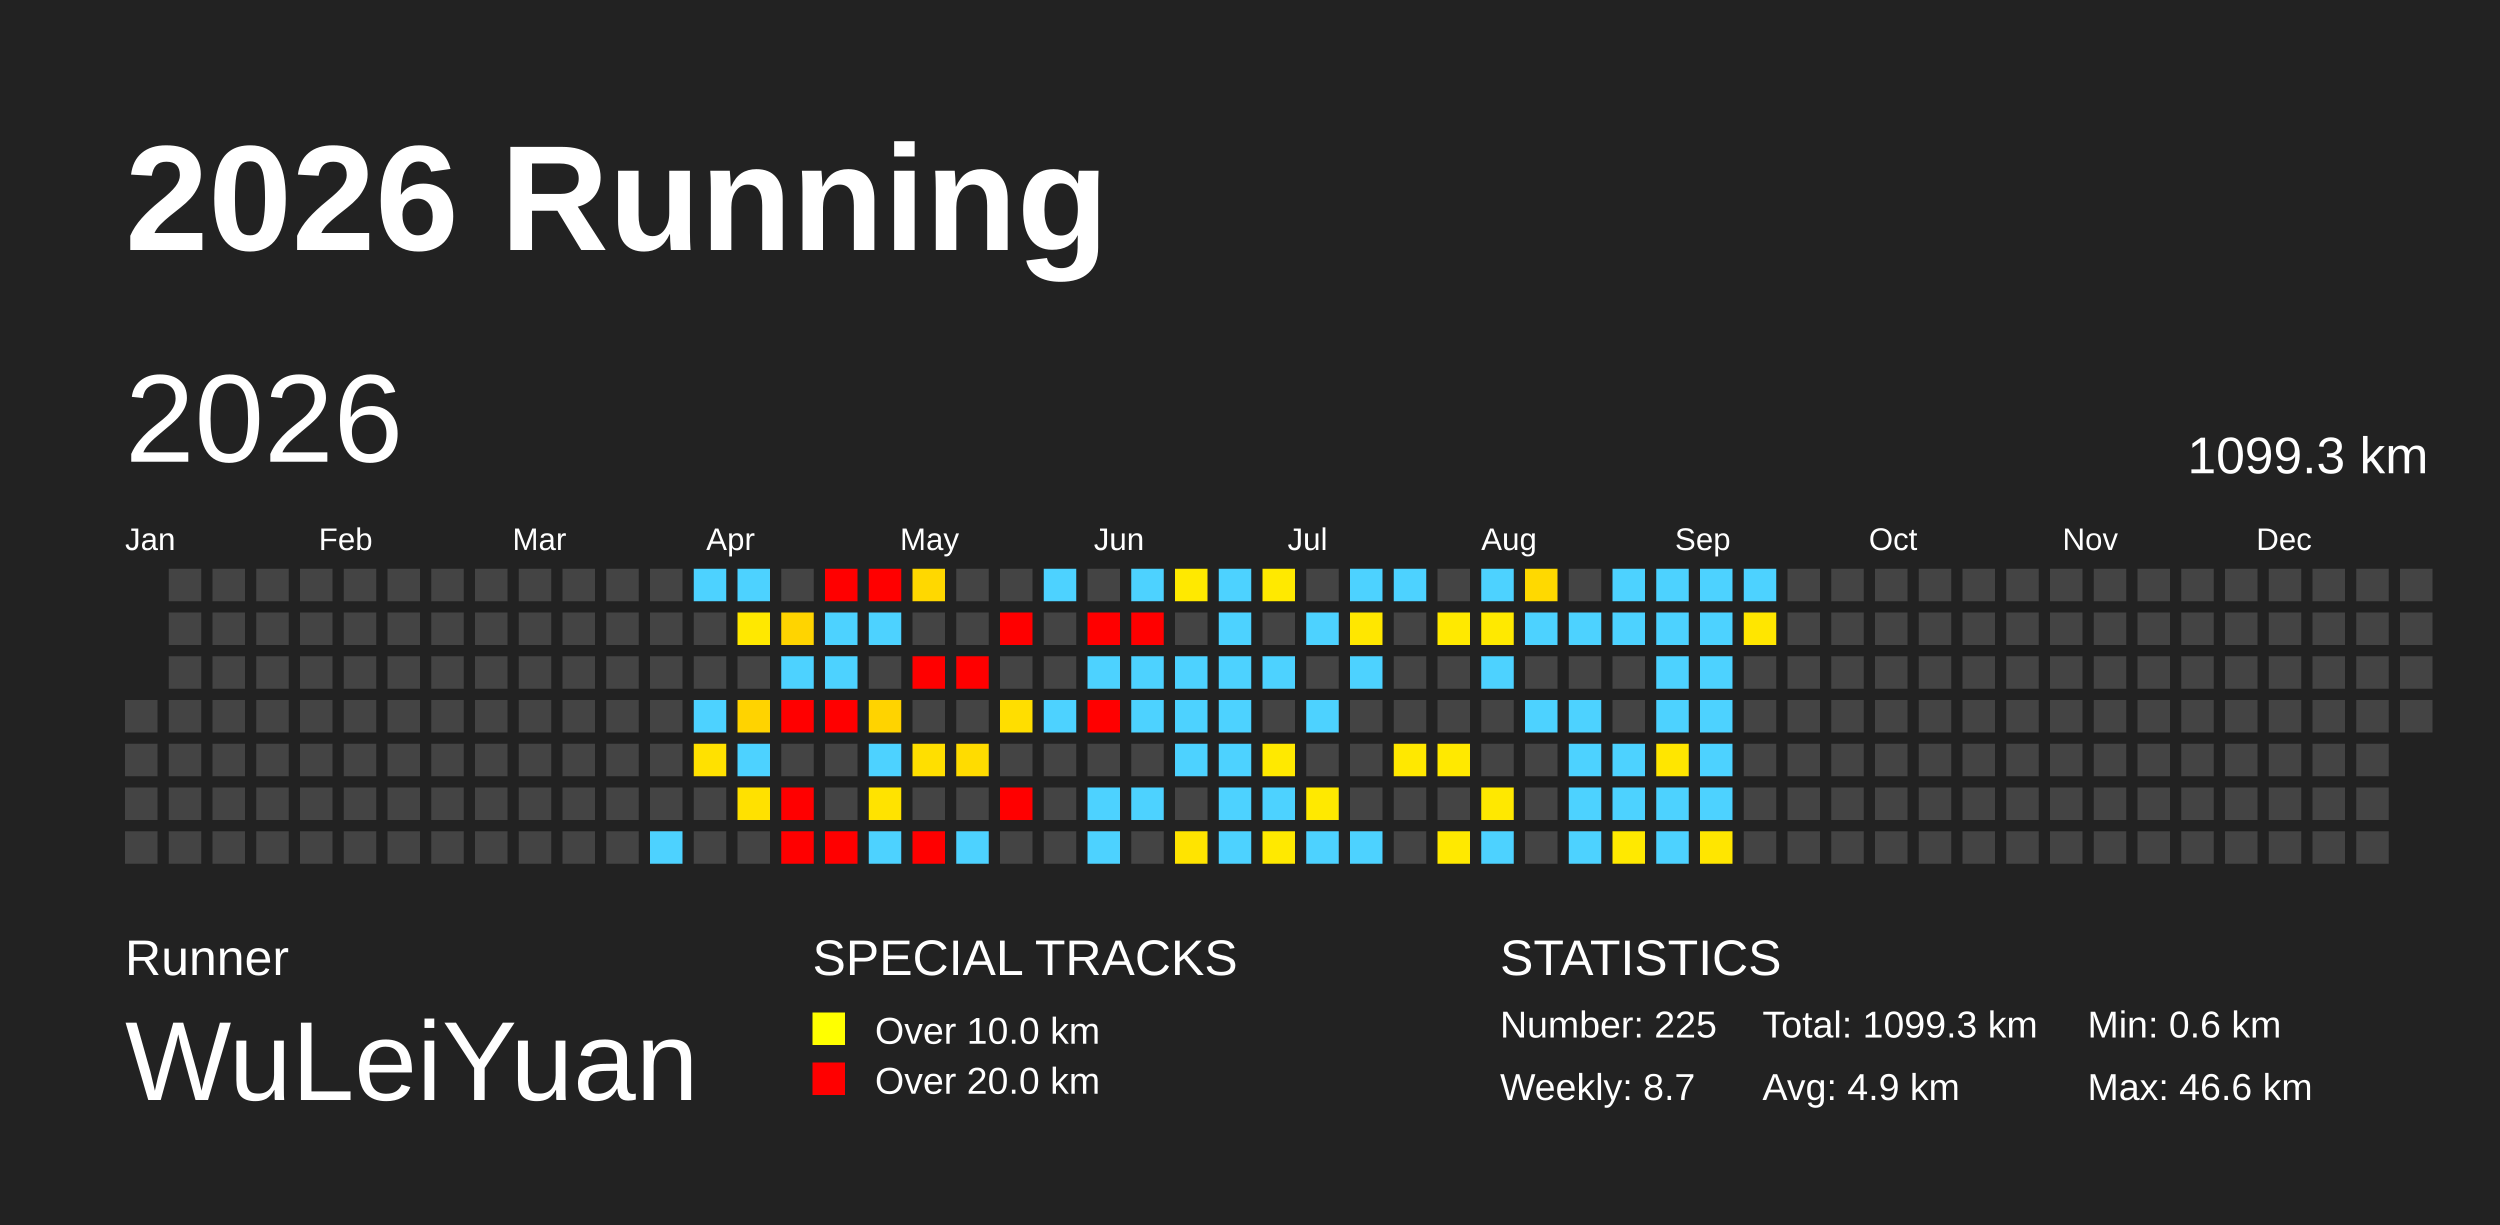
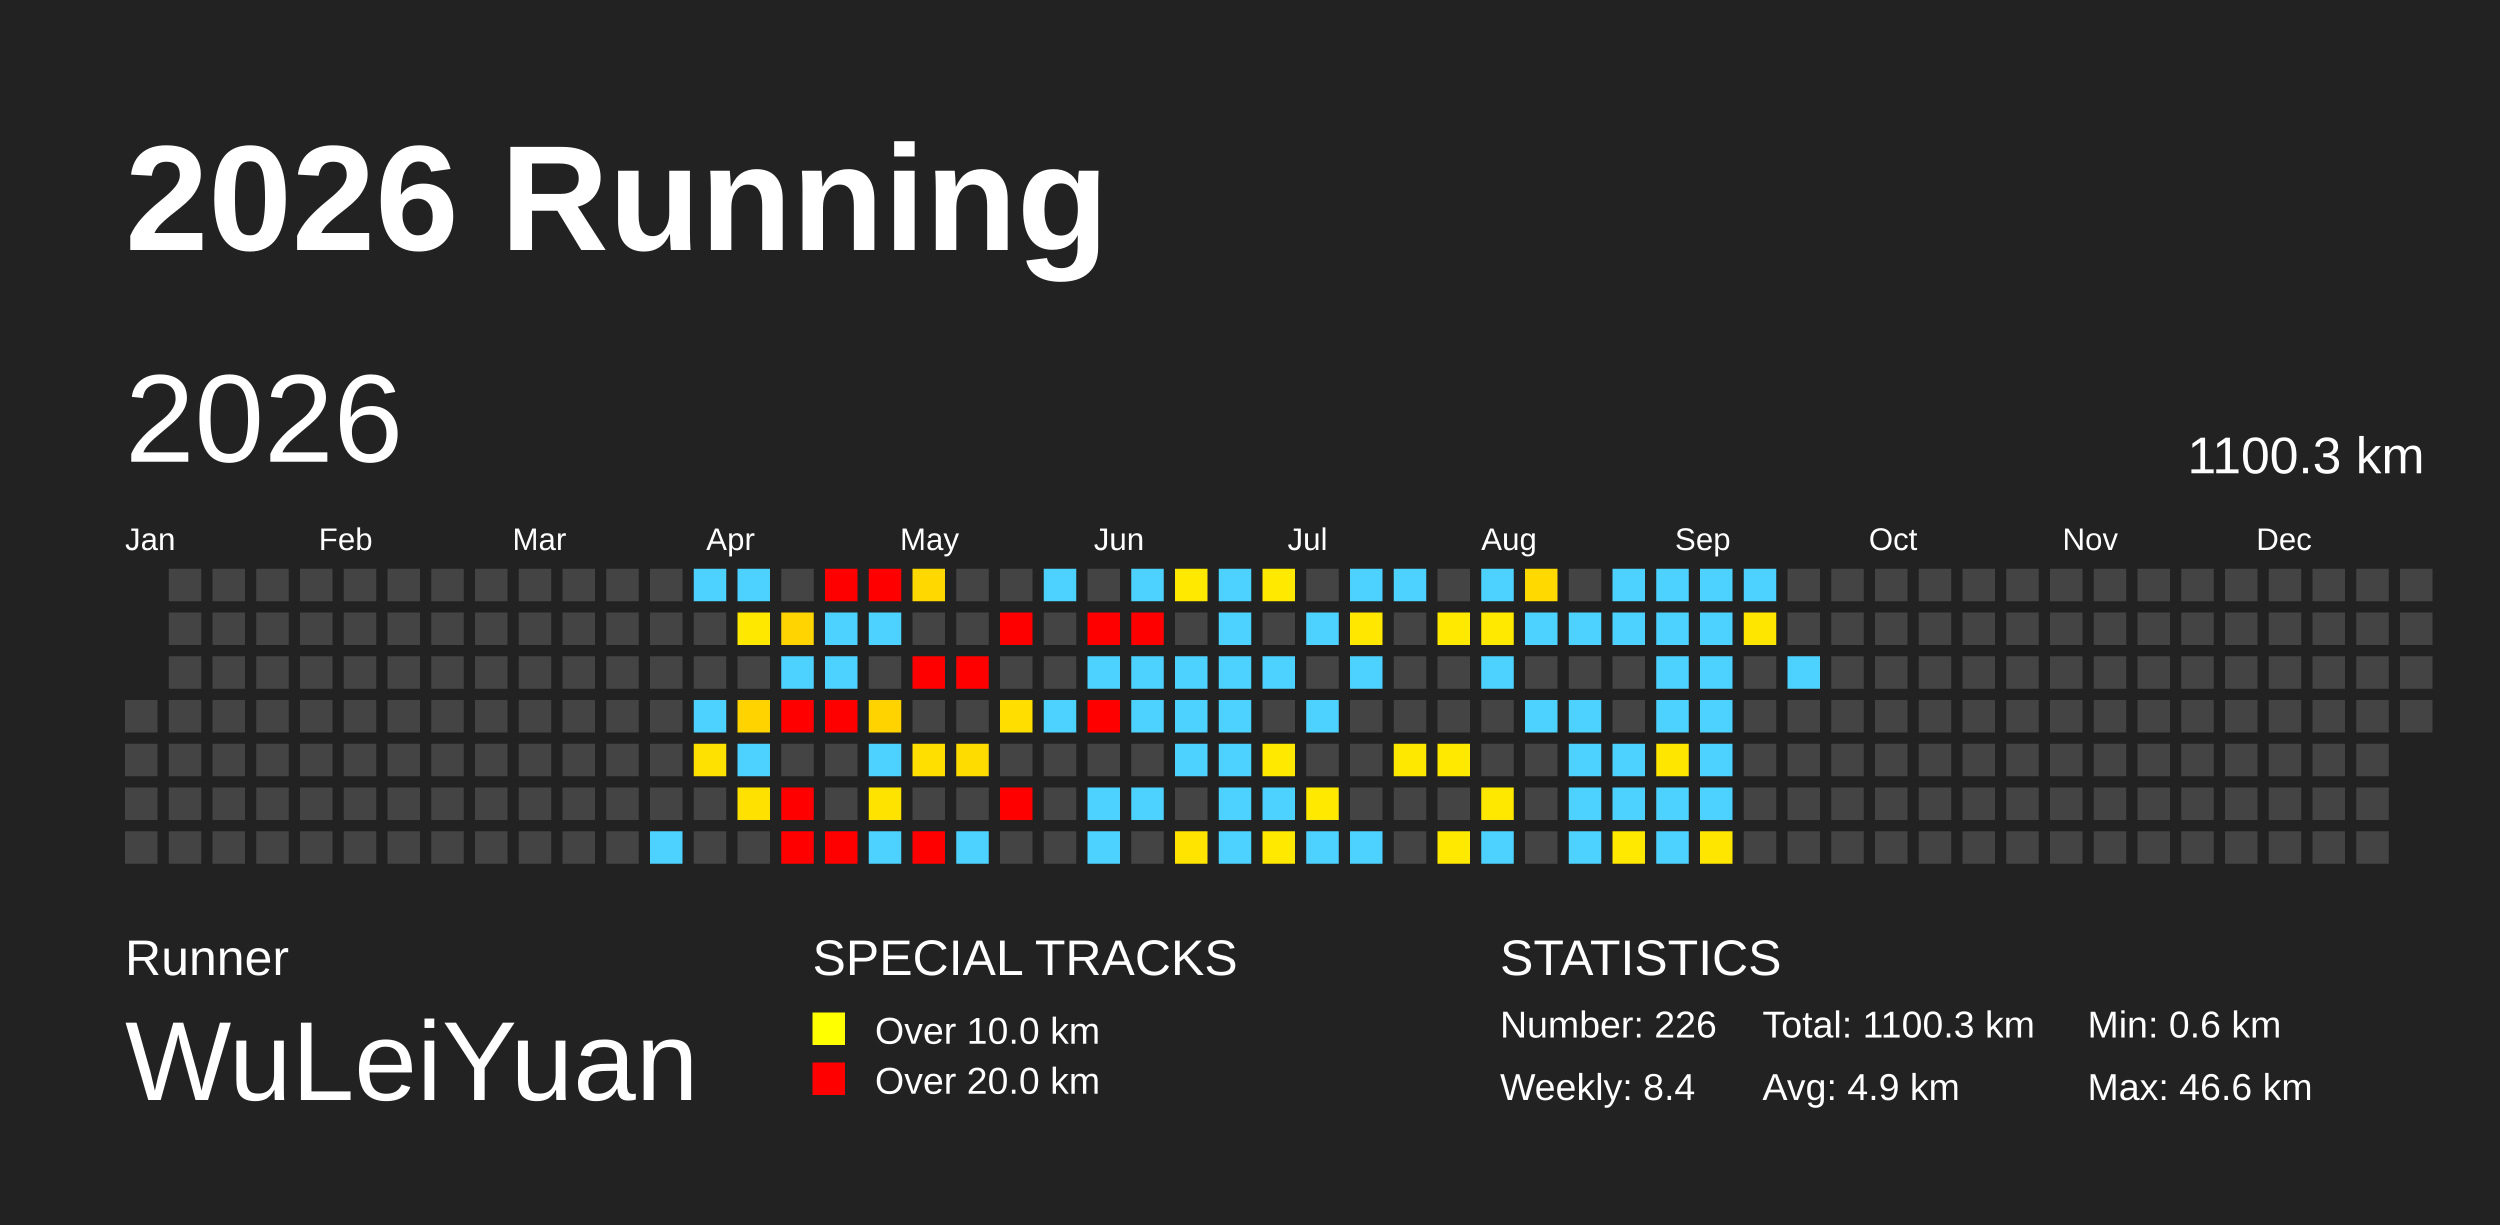
<svg xmlns="http://www.w3.org/2000/svg" baseProfile="full" height="98mm" version="1.1" viewBox="0,0,200,98" width="200mm">
  <defs />
  <rect fill="#222222" height="98" width="200" x="0" y="0" />
  <text fill="#FFFFFF" style="font-size:12px; font-family:Arial; font-weight:bold;" x="10" y="20">2026 Running</text>
  <text fill="#FFFFFF" style="font-size:4px; font-family:Arial" x="10" y="78">Runner</text>
  <text fill="#FFFFFF" style="font-size:9px; font-family:Arial" x="10" y="88">WuLeiYuan</text>
  <text fill="#FFFFFF" style="font-size:4px; font-family:Arial" x="65" y="78">SPECIAL TRACKS</text>
  <rect fill="yellow" height="2.6" width="2.6" x="65" y="81" />
  <text fill="#FFFFFF" style="font-size:3px; font-family:Arial" x="70" y="83.5">Over 10.0 km</text>
  <rect fill="red" height="2.6" width="2.6" x="65" y="85" />
  <text fill="#FFFFFF" style="font-size:3px; font-family:Arial" x="70" y="87.5">Over 20.0 km</text>
  <text fill="#FFFFFF" style="font-size:4px; font-family:Arial" x="120" y="78">STATISTICS</text>
-   <text fill="#FFFFFF" style="font-size:3px; font-family:Arial" x="120" y="83">Number: 225</text>
-   <text fill="#FFFFFF" style="font-size:3px; font-family:Arial" x="120" y="88">Weekly: 8.7</text>
-   <text fill="#FFFFFF" style="font-size:3px; font-family:Arial" x="141" y="83">Total: 1099.3 km</text>
+   <text fill="#FFFFFF" style="font-size:3px; font-family:Arial" x="120" y="83">Number: 226</text>
+   <text fill="#FFFFFF" style="font-size:3px; font-family:Arial" x="120" y="88">Weekly: 8.4</text>
+   <text fill="#FFFFFF" style="font-size:3px; font-family:Arial" x="141" y="83">Total: 1100.3 km</text>
  <text fill="#FFFFFF" style="font-size:3px; font-family:Arial" x="141" y="88">Avg: 4.9 km</text>
  <text fill="#FFFFFF" style="font-size:3px; font-family:Arial" x="167" y="83">Min: 0.6 km</text>
  <text fill="#FFFFFF" style="font-size:3px; font-family:Arial" x="167" y="88">Max: 46.6 km</text>
  <text dominant-baseline="hanging" fill="#FFFFFF" style="font-size:10.0px; font-family:Arial;" x="10" y="30">2026</text>
-   <text dominant-baseline="hanging" fill="#FFFFFF" style="font-size:4.125px; font-family:Arial;" x="175" y="35">1099.3 km</text>
+   <text dominant-baseline="hanging" fill="#FFFFFF" style="font-size:4.125px; font-family:Arial;" x="175" y="35">1100.3 km</text>
  <text fill="#FFFFFF" style="font-size:2.5px; font-family:Arial" x="10.0" y="44">Jan</text>
  <text fill="#FFFFFF" style="font-size:2.5px; font-family:Arial" x="25.5" y="44">Feb</text>
  <text fill="#FFFFFF" style="font-size:2.5px; font-family:Arial" x="41.0" y="44">Mar</text>
  <text fill="#FFFFFF" style="font-size:2.5px; font-family:Arial" x="56.5" y="44">Apr</text>
  <text fill="#FFFFFF" style="font-size:2.5px; font-family:Arial" x="72.0" y="44">May</text>
  <text fill="#FFFFFF" style="font-size:2.5px; font-family:Arial" x="87.5" y="44">Jun</text>
  <text fill="#FFFFFF" style="font-size:2.5px; font-family:Arial" x="103.0" y="44">Jul</text>
  <text fill="#FFFFFF" style="font-size:2.5px; font-family:Arial" x="118.5" y="44">Aug</text>
  <text fill="#FFFFFF" style="font-size:2.5px; font-family:Arial" x="134.0" y="44">Sep</text>
  <text fill="#FFFFFF" style="font-size:2.5px; font-family:Arial" x="149.5" y="44">Oct</text>
  <text fill="#FFFFFF" style="font-size:2.5px; font-family:Arial" x="165.0" y="44">Nov</text>
  <text fill="#FFFFFF" style="font-size:2.5px; font-family:Arial" x="180.5" y="44">Dec</text>
  <rect fill="#444444" height="2.6" width="2.6" x="10.0" y="56.0" />
  <rect fill="#444444" height="2.6" width="2.6" x="10.0" y="59.5" />
  <rect fill="#444444" height="2.6" width="2.6" x="10.0" y="63.0" />
  <rect fill="#444444" height="2.6" width="2.6" x="10.0" y="66.5" />
  <rect fill="#444444" height="2.6" width="2.6" x="13.5" y="45.5" />
  <rect fill="#444444" height="2.6" width="2.6" x="13.5" y="49.0" />
  <rect fill="#444444" height="2.6" width="2.6" x="13.5" y="52.5" />
  <rect fill="#444444" height="2.6" width="2.6" x="13.5" y="56.0" />
  <rect fill="#444444" height="2.6" width="2.6" x="13.5" y="59.5" />
  <rect fill="#444444" height="2.6" width="2.6" x="13.5" y="63.0" />
  <rect fill="#444444" height="2.6" width="2.6" x="13.5" y="66.5" />
  <rect fill="#444444" height="2.6" width="2.6" x="17.0" y="45.5" />
  <rect fill="#444444" height="2.6" width="2.6" x="17.0" y="49.0" />
  <rect fill="#444444" height="2.6" width="2.6" x="17.0" y="52.5" />
  <rect fill="#444444" height="2.6" width="2.6" x="17.0" y="56.0" />
  <rect fill="#444444" height="2.6" width="2.6" x="17.0" y="59.5" />
  <rect fill="#444444" height="2.6" width="2.6" x="17.0" y="63.0" />
  <rect fill="#444444" height="2.6" width="2.6" x="17.0" y="66.5" />
  <rect fill="#444444" height="2.6" width="2.6" x="20.5" y="45.5" />
  <rect fill="#444444" height="2.6" width="2.6" x="20.5" y="49.0" />
  <rect fill="#444444" height="2.6" width="2.6" x="20.5" y="52.5" />
  <rect fill="#444444" height="2.6" width="2.6" x="20.5" y="56.0" />
  <rect fill="#444444" height="2.6" width="2.6" x="20.5" y="59.5" />
  <rect fill="#444444" height="2.6" width="2.6" x="20.5" y="63.0" />
  <rect fill="#444444" height="2.6" width="2.6" x="20.5" y="66.5" />
  <rect fill="#444444" height="2.6" width="2.6" x="24.0" y="45.5" />
  <rect fill="#444444" height="2.6" width="2.6" x="24.0" y="49.0" />
  <rect fill="#444444" height="2.6" width="2.6" x="24.0" y="52.5" />
  <rect fill="#444444" height="2.6" width="2.6" x="24.0" y="56.0" />
  <rect fill="#444444" height="2.6" width="2.6" x="24.0" y="59.5" />
  <rect fill="#444444" height="2.6" width="2.6" x="24.0" y="63.0" />
  <rect fill="#444444" height="2.6" width="2.6" x="24.0" y="66.5" />
  <rect fill="#444444" height="2.6" width="2.6" x="27.5" y="45.5" />
  <rect fill="#444444" height="2.6" width="2.6" x="27.5" y="49.0" />
  <rect fill="#444444" height="2.6" width="2.6" x="27.5" y="52.5" />
  <rect fill="#444444" height="2.6" width="2.6" x="27.5" y="56.0" />
  <rect fill="#444444" height="2.6" width="2.6" x="27.5" y="59.5" />
  <rect fill="#444444" height="2.6" width="2.6" x="27.5" y="63.0" />
  <rect fill="#444444" height="2.6" width="2.6" x="27.5" y="66.5" />
  <rect fill="#444444" height="2.6" width="2.6" x="31.0" y="45.5" />
  <rect fill="#444444" height="2.6" width="2.6" x="31.0" y="49.0" />
  <rect fill="#444444" height="2.6" width="2.6" x="31.0" y="52.5" />
  <rect fill="#444444" height="2.6" width="2.6" x="31.0" y="56.0" />
  <rect fill="#444444" height="2.6" width="2.6" x="31.0" y="59.5" />
  <rect fill="#444444" height="2.6" width="2.6" x="31.0" y="63.0" />
  <rect fill="#444444" height="2.6" width="2.6" x="31.0" y="66.5" />
  <rect fill="#444444" height="2.6" width="2.6" x="34.5" y="45.5" />
  <rect fill="#444444" height="2.6" width="2.6" x="34.5" y="49.0" />
  <rect fill="#444444" height="2.6" width="2.6" x="34.5" y="52.5" />
  <rect fill="#444444" height="2.6" width="2.6" x="34.5" y="56.0" />
  <rect fill="#444444" height="2.6" width="2.6" x="34.5" y="59.5" />
  <rect fill="#444444" height="2.6" width="2.6" x="34.5" y="63.0" />
  <rect fill="#444444" height="2.6" width="2.6" x="34.5" y="66.5" />
  <rect fill="#444444" height="2.6" width="2.6" x="38.0" y="45.5" />
  <rect fill="#444444" height="2.6" width="2.6" x="38.0" y="49.0" />
  <rect fill="#444444" height="2.6" width="2.6" x="38.0" y="52.5" />
  <rect fill="#444444" height="2.6" width="2.6" x="38.0" y="56.0" />
  <rect fill="#444444" height="2.6" width="2.6" x="38.0" y="59.5" />
  <rect fill="#444444" height="2.6" width="2.6" x="38.0" y="63.0" />
  <rect fill="#444444" height="2.6" width="2.6" x="38.0" y="66.5" />
  <rect fill="#444444" height="2.6" width="2.6" x="41.5" y="45.5" />
  <rect fill="#444444" height="2.6" width="2.6" x="41.5" y="49.0" />
  <rect fill="#444444" height="2.6" width="2.6" x="41.5" y="52.5" />
  <rect fill="#444444" height="2.6" width="2.6" x="41.5" y="56.0" />
  <rect fill="#444444" height="2.6" width="2.6" x="41.5" y="59.5" />
  <rect fill="#444444" height="2.6" width="2.6" x="41.5" y="63.0" />
  <rect fill="#444444" height="2.6" width="2.6" x="41.5" y="66.5" />
  <rect fill="#444444" height="2.6" width="2.6" x="45.0" y="45.5" />
  <rect fill="#444444" height="2.6" width="2.6" x="45.0" y="49.0" />
  <rect fill="#444444" height="2.6" width="2.6" x="45.0" y="52.5" />
  <rect fill="#444444" height="2.6" width="2.6" x="45.0" y="56.0" />
  <rect fill="#444444" height="2.6" width="2.6" x="45.0" y="59.5" />
  <rect fill="#444444" height="2.6" width="2.6" x="45.0" y="63.0" />
  <rect fill="#444444" height="2.6" width="2.6" x="45.0" y="66.5" />
  <rect fill="#444444" height="2.6" width="2.6" x="48.5" y="45.5" />
  <rect fill="#444444" height="2.6" width="2.6" x="48.5" y="49.0" />
  <rect fill="#444444" height="2.6" width="2.6" x="48.5" y="52.5" />
  <rect fill="#444444" height="2.6" width="2.6" x="48.5" y="56.0" />
  <rect fill="#444444" height="2.6" width="2.6" x="48.5" y="59.5" />
  <rect fill="#444444" height="2.6" width="2.6" x="48.5" y="63.0" />
  <rect fill="#444444" height="2.6" width="2.6" x="48.5" y="66.5" />
  <rect fill="#444444" height="2.6" width="2.6" x="52.0" y="45.5" />
  <rect fill="#444444" height="2.6" width="2.6" x="52.0" y="49.0" />
  <rect fill="#444444" height="2.6" width="2.6" x="52.0" y="52.5" />
  <rect fill="#444444" height="2.6" width="2.6" x="52.0" y="56.0" />
  <rect fill="#444444" height="2.6" width="2.6" x="52.0" y="59.5" />
  <rect fill="#444444" height="2.6" width="2.6" x="52.0" y="63.0" />
  <rect fill="#4dd2ff" height="2.6" width="2.6" x="52.0" y="66.5" />
  <rect fill="#4dd2ff" height="2.6" width="2.6" x="55.5" y="45.5" />
  <rect fill="#444444" height="2.6" width="2.6" x="55.5" y="49.0" />
  <rect fill="#444444" height="2.6" width="2.6" x="55.5" y="52.5" />
  <rect fill="#4dd2ff" height="2.6" width="2.6" x="55.5" y="56.0" />
  <rect fill="#ffe100" height="2.6" width="2.6" x="55.5" y="59.5" />
  <rect fill="#444444" height="2.6" width="2.6" x="55.5" y="63.0" />
  <rect fill="#444444" height="2.6" width="2.6" x="55.5" y="66.5" />
  <rect fill="#4dd2ff" height="2.6" width="2.6" x="59.0" y="45.5" />
  <rect fill="#ffe800" height="2.6" width="2.6" x="59.0" y="49.0" />
  <rect fill="#444444" height="2.6" width="2.6" x="59.0" y="52.5" />
  <rect fill="#ffd300" height="2.6" width="2.6" x="59.0" y="56.0" />
  <rect fill="#4dd2ff" height="2.6" width="2.6" x="59.0" y="59.5" />
  <rect fill="#ffe100" height="2.6" width="2.6" x="59.0" y="63.0" />
  <rect fill="#444444" height="2.6" width="2.6" x="59.0" y="66.5" />
  <rect fill="#444444" height="2.6" width="2.6" x="62.5" y="45.5" />
  <rect fill="#ffd400" height="2.6" width="2.6" x="62.5" y="49.0" />
  <rect fill="#4dd2ff" height="2.6" width="2.6" x="62.5" y="52.5" />
  <rect fill="red" height="2.6" width="2.6" x="62.5" y="56.0" />
  <rect fill="#444444" height="2.6" width="2.6" x="62.5" y="59.5" />
  <rect fill="red" height="2.6" width="2.6" x="62.5" y="63.0" />
  <rect fill="red" height="2.6" width="2.6" x="62.5" y="66.5" />
  <rect fill="red" height="2.6" width="2.6" x="66.0" y="45.5" />
  <rect fill="#4dd2ff" height="2.6" width="2.6" x="66.0" y="49.0" />
  <rect fill="#4dd2ff" height="2.6" width="2.6" x="66.0" y="52.5" />
  <rect fill="red" height="2.6" width="2.6" x="66.0" y="56.0" />
  <rect fill="#444444" height="2.6" width="2.6" x="66.0" y="59.5" />
  <rect fill="#444444" height="2.6" width="2.6" x="66.0" y="63.0" />
  <rect fill="red" height="2.6" width="2.6" x="66.0" y="66.5" />
  <rect fill="red" height="2.6" width="2.6" x="69.5" y="45.5" />
  <rect fill="#4dd2ff" height="2.6" width="2.6" x="69.5" y="49.0" />
  <rect fill="#444444" height="2.6" width="2.6" x="69.5" y="52.5" />
  <rect fill="#ffd300" height="2.6" width="2.6" x="69.5" y="56.0" />
  <rect fill="#4dd2ff" height="2.6" width="2.6" x="69.5" y="59.5" />
  <rect fill="#ffe300" height="2.6" width="2.6" x="69.5" y="63.0" />
  <rect fill="#4dd2ff" height="2.6" width="2.6" x="69.5" y="66.5" />
  <rect fill="#ffd800" height="2.6" width="2.6" x="73.0" y="45.5" />
  <rect fill="#444444" height="2.6" width="2.6" x="73.0" y="49.0" />
  <rect fill="red" height="2.6" width="2.6" x="73.0" y="52.5" />
  <rect fill="#444444" height="2.6" width="2.6" x="73.0" y="56.0" />
  <rect fill="#ffdf00" height="2.6" width="2.6" x="73.0" y="59.5" />
  <rect fill="#444444" height="2.6" width="2.6" x="73.0" y="63.0" />
  <rect fill="red" height="2.6" width="2.6" x="73.0" y="66.5" />
  <rect fill="#444444" height="2.6" width="2.6" x="76.5" y="45.5" />
  <rect fill="#444444" height="2.6" width="2.6" x="76.5" y="49.0" />
  <rect fill="red" height="2.6" width="2.6" x="76.5" y="52.5" />
  <rect fill="#444444" height="2.6" width="2.6" x="76.5" y="56.0" />
  <rect fill="#ffdc00" height="2.6" width="2.6" x="76.5" y="59.5" />
  <rect fill="#444444" height="2.6" width="2.6" x="76.5" y="63.0" />
  <rect fill="#4dd2ff" height="2.6" width="2.6" x="76.5" y="66.5" />
  <rect fill="#444444" height="2.6" width="2.6" x="80.0" y="45.5" />
  <rect fill="red" height="2.6" width="2.6" x="80.0" y="49.0" />
  <rect fill="#444444" height="2.6" width="2.6" x="80.0" y="52.5" />
  <rect fill="#ffde00" height="2.6" width="2.6" x="80.0" y="56.0" />
  <rect fill="#444444" height="2.6" width="2.6" x="80.0" y="59.5" />
  <rect fill="red" height="2.6" width="2.6" x="80.0" y="63.0" />
  <rect fill="#444444" height="2.6" width="2.6" x="80.0" y="66.5" />
  <rect fill="#4dd2ff" height="2.6" width="2.6" x="83.5" y="45.5" />
  <rect fill="#444444" height="2.6" width="2.6" x="83.5" y="49.0" />
  <rect fill="#444444" height="2.6" width="2.6" x="83.5" y="52.5" />
  <rect fill="#4dd2ff" height="2.6" width="2.6" x="83.5" y="56.0" />
  <rect fill="#444444" height="2.6" width="2.6" x="83.5" y="59.5" />
  <rect fill="#444444" height="2.6" width="2.6" x="83.5" y="63.0" />
  <rect fill="#444444" height="2.6" width="2.6" x="83.5" y="66.5" />
  <rect fill="#444444" height="2.6" width="2.6" x="87.0" y="45.5" />
  <rect fill="red" height="2.6" width="2.6" x="87.0" y="49.0" />
  <rect fill="#4dd2ff" height="2.6" width="2.6" x="87.0" y="52.5" />
  <rect fill="red" height="2.6" width="2.6" x="87.0" y="56.0" />
  <rect fill="#444444" height="2.6" width="2.6" x="87.0" y="59.5" />
  <rect fill="#4dd2ff" height="2.6" width="2.6" x="87.0" y="63.0" />
  <rect fill="#4dd2ff" height="2.6" width="2.6" x="87.0" y="66.5" />
  <rect fill="#4dd2ff" height="2.6" width="2.6" x="90.5" y="45.5" />
  <rect fill="red" height="2.6" width="2.6" x="90.5" y="49.0" />
  <rect fill="#4dd2ff" height="2.6" width="2.6" x="90.5" y="52.5" />
  <rect fill="#4dd2ff" height="2.6" width="2.6" x="90.5" y="56.0" />
  <rect fill="#444444" height="2.6" width="2.6" x="90.5" y="59.5" />
  <rect fill="#4dd2ff" height="2.6" width="2.6" x="90.5" y="63.0" />
  <rect fill="#444444" height="2.6" width="2.6" x="90.5" y="66.5" />
  <rect fill="#ffe900" height="2.6" width="2.6" x="94.0" y="45.5" />
  <rect fill="#444444" height="2.6" width="2.6" x="94.0" y="49.0" />
  <rect fill="#4dd2ff" height="2.6" width="2.6" x="94.0" y="52.5" />
  <rect fill="#4dd2ff" height="2.6" width="2.6" x="94.0" y="56.0" />
  <rect fill="#4dd2ff" height="2.6" width="2.6" x="94.0" y="59.5" />
  <rect fill="#444444" height="2.6" width="2.6" x="94.0" y="63.0" />
  <rect fill="#ffe400" height="2.6" width="2.6" x="94.0" y="66.5" />
  <rect fill="#4dd2ff" height="2.6" width="2.6" x="97.5" y="45.5" />
  <rect fill="#4dd2ff" height="2.6" width="2.6" x="97.5" y="49.0" />
  <rect fill="#4dd2ff" height="2.6" width="2.6" x="97.5" y="52.5" />
  <rect fill="#4dd2ff" height="2.6" width="2.6" x="97.5" y="56.0" />
  <rect fill="#4dd2ff" height="2.6" width="2.6" x="97.5" y="59.5" />
  <rect fill="#4dd2ff" height="2.6" width="2.6" x="97.5" y="63.0" />
  <rect fill="#4dd2ff" height="2.6" width="2.6" x="97.5" y="66.5" />
  <rect fill="#ffe900" height="2.6" width="2.6" x="101.0" y="45.5" />
  <rect fill="#444444" height="2.6" width="2.6" x="101.0" y="49.0" />
  <rect fill="#4dd2ff" height="2.6" width="2.6" x="101.0" y="52.5" />
  <rect fill="#444444" height="2.6" width="2.6" x="101.0" y="56.0" />
  <rect fill="#ffe900" height="2.6" width="2.6" x="101.0" y="59.5" />
  <rect fill="#4dd2ff" height="2.6" width="2.6" x="101.0" y="63.0" />
  <rect fill="#ffe900" height="2.6" width="2.6" x="101.0" y="66.5" />
  <rect fill="#444444" height="2.6" width="2.6" x="104.5" y="45.5" />
  <rect fill="#4dd2ff" height="2.6" width="2.6" x="104.5" y="49.0" />
  <rect fill="#444444" height="2.6" width="2.6" x="104.5" y="52.5" />
  <rect fill="#4dd2ff" height="2.6" width="2.6" x="104.5" y="56.0" />
  <rect fill="#444444" height="2.6" width="2.6" x="104.5" y="59.5" />
  <rect fill="#ffe900" height="2.6" width="2.6" x="104.5" y="63.0" />
  <rect fill="#4dd2ff" height="2.6" width="2.6" x="104.5" y="66.5" />
  <rect fill="#4dd2ff" height="2.6" width="2.6" x="108.0" y="45.5" />
  <rect fill="#ffe700" height="2.6" width="2.6" x="108.0" y="49.0" />
  <rect fill="#4dd2ff" height="2.6" width="2.6" x="108.0" y="52.5" />
  <rect fill="#444444" height="2.6" width="2.6" x="108.0" y="56.0" />
  <rect fill="#444444" height="2.6" width="2.6" x="108.0" y="59.5" />
  <rect fill="#444444" height="2.6" width="2.6" x="108.0" y="63.0" />
  <rect fill="#4dd2ff" height="2.6" width="2.6" x="108.0" y="66.5" />
  <rect fill="#4dd2ff" height="2.6" width="2.6" x="111.5" y="45.5" />
  <rect fill="#444444" height="2.6" width="2.6" x="111.5" y="49.0" />
  <rect fill="#444444" height="2.6" width="2.6" x="111.5" y="52.5" />
  <rect fill="#444444" height="2.6" width="2.6" x="111.5" y="56.0" />
  <rect fill="#ffe800" height="2.6" width="2.6" x="111.5" y="59.5" />
  <rect fill="#444444" height="2.6" width="2.6" x="111.5" y="63.0" />
  <rect fill="#444444" height="2.6" width="2.6" x="111.5" y="66.5" />
  <rect fill="#444444" height="2.6" width="2.6" x="115.0" y="45.5" />
  <rect fill="#ffe900" height="2.6" width="2.6" x="115.0" y="49.0" />
  <rect fill="#444444" height="2.6" width="2.6" x="115.0" y="52.5" />
  <rect fill="#444444" height="2.6" width="2.6" x="115.0" y="56.0" />
  <rect fill="#ffe900" height="2.6" width="2.6" x="115.0" y="59.5" />
  <rect fill="#444444" height="2.6" width="2.6" x="115.0" y="63.0" />
  <rect fill="#ffe900" height="2.6" width="2.6" x="115.0" y="66.5" />
  <rect fill="#4dd2ff" height="2.6" width="2.6" x="118.5" y="45.5" />
  <rect fill="#ffe900" height="2.6" width="2.6" x="118.5" y="49.0" />
  <rect fill="#4dd2ff" height="2.6" width="2.6" x="118.5" y="52.5" />
  <rect fill="#444444" height="2.6" width="2.6" x="118.5" y="56.0" />
  <rect fill="#444444" height="2.6" width="2.6" x="118.5" y="59.5" />
  <rect fill="#ffe800" height="2.6" width="2.6" x="118.5" y="63.0" />
  <rect fill="#4dd2ff" height="2.6" width="2.6" x="118.5" y="66.5" />
  <rect fill="#ffd900" height="2.6" width="2.6" x="122.0" y="45.5" />
  <rect fill="#4dd2ff" height="2.6" width="2.6" x="122.0" y="49.0" />
  <rect fill="#444444" height="2.6" width="2.6" x="122.0" y="52.5" />
  <rect fill="#4dd2ff" height="2.6" width="2.6" x="122.0" y="56.0" />
  <rect fill="#444444" height="2.6" width="2.6" x="122.0" y="59.5" />
  <rect fill="#444444" height="2.6" width="2.6" x="122.0" y="63.0" />
  <rect fill="#444444" height="2.6" width="2.6" x="122.0" y="66.5" />
  <rect fill="#444444" height="2.6" width="2.6" x="125.5" y="45.5" />
  <rect fill="#4dd2ff" height="2.6" width="2.6" x="125.5" y="49.0" />
  <rect fill="#444444" height="2.6" width="2.6" x="125.5" y="52.5" />
  <rect fill="#4dd2ff" height="2.6" width="2.6" x="125.5" y="56.0" />
  <rect fill="#4dd2ff" height="2.6" width="2.6" x="125.5" y="59.5" />
  <rect fill="#4dd2ff" height="2.6" width="2.6" x="125.5" y="63.0" />
  <rect fill="#4dd2ff" height="2.6" width="2.6" x="125.5" y="66.5" />
  <rect fill="#4dd2ff" height="2.6" width="2.6" x="129.0" y="45.5" />
  <rect fill="#4dd2ff" height="2.6" width="2.6" x="129.0" y="49.0" />
  <rect fill="#444444" height="2.6" width="2.6" x="129.0" y="52.5" />
  <rect fill="#444444" height="2.6" width="2.6" x="129.0" y="56.0" />
  <rect fill="#4dd2ff" height="2.6" width="2.6" x="129.0" y="59.5" />
  <rect fill="#4dd2ff" height="2.6" width="2.6" x="129.0" y="63.0" />
  <rect fill="#ffe900" height="2.6" width="2.6" x="129.0" y="66.5" />
  <rect fill="#4dd2ff" height="2.6" width="2.6" x="132.5" y="45.5" />
  <rect fill="#4dd2ff" height="2.6" width="2.6" x="132.5" y="49.0" />
  <rect fill="#4dd2ff" height="2.6" width="2.6" x="132.5" y="52.5" />
  <rect fill="#4dd2ff" height="2.6" width="2.6" x="132.5" y="56.0" />
  <rect fill="#ffe600" height="2.6" width="2.6" x="132.5" y="59.5" />
  <rect fill="#4dd2ff" height="2.6" width="2.6" x="132.5" y="63.0" />
  <rect fill="#4dd2ff" height="2.6" width="2.6" x="132.5" y="66.5" />
  <rect fill="#4dd2ff" height="2.6" width="2.6" x="136.0" y="45.5" />
  <rect fill="#4dd2ff" height="2.6" width="2.6" x="136.0" y="49.0" />
  <rect fill="#4dd2ff" height="2.6" width="2.6" x="136.0" y="52.5" />
  <rect fill="#4dd2ff" height="2.6" width="2.6" x="136.0" y="56.0" />
  <rect fill="#4dd2ff" height="2.6" width="2.6" x="136.0" y="59.5" />
  <rect fill="#4dd2ff" height="2.6" width="2.6" x="136.0" y="63.0" />
  <rect fill="#ffe600" height="2.6" width="2.6" x="136.0" y="66.5" />
  <rect fill="#4dd2ff" height="2.6" width="2.6" x="139.5" y="45.5" />
  <rect fill="#ffe600" height="2.6" width="2.6" x="139.5" y="49.0" />
  <rect fill="#444444" height="2.6" width="2.6" x="139.5" y="52.5" />
  <rect fill="#444444" height="2.6" width="2.6" x="139.5" y="56.0" />
  <rect fill="#444444" height="2.6" width="2.6" x="139.5" y="59.5" />
  <rect fill="#444444" height="2.6" width="2.6" x="139.5" y="63.0" />
  <rect fill="#444444" height="2.6" width="2.6" x="139.5" y="66.5" />
  <rect fill="#444444" height="2.6" width="2.6" x="143.0" y="45.5" />
  <rect fill="#444444" height="2.6" width="2.6" x="143.0" y="49.0" />
-   <rect fill="#444444" height="2.6" width="2.6" x="143.0" y="52.5" />
+   <rect fill="#4dd2ff" height="2.6" width="2.6" x="143.0" y="52.5" />
  <rect fill="#444444" height="2.6" width="2.6" x="143.0" y="56.0" />
  <rect fill="#444444" height="2.6" width="2.6" x="143.0" y="59.5" />
  <rect fill="#444444" height="2.6" width="2.6" x="143.0" y="63.0" />
  <rect fill="#444444" height="2.6" width="2.6" x="143.0" y="66.5" />
  <rect fill="#444444" height="2.6" width="2.6" x="146.5" y="45.5" />
  <rect fill="#444444" height="2.6" width="2.6" x="146.5" y="49.0" />
  <rect fill="#444444" height="2.6" width="2.6" x="146.5" y="52.5" />
  <rect fill="#444444" height="2.6" width="2.6" x="146.5" y="56.0" />
  <rect fill="#444444" height="2.6" width="2.6" x="146.5" y="59.5" />
  <rect fill="#444444" height="2.6" width="2.6" x="146.5" y="63.0" />
  <rect fill="#444444" height="2.6" width="2.6" x="146.5" y="66.5" />
  <rect fill="#444444" height="2.6" width="2.6" x="150.0" y="45.5" />
  <rect fill="#444444" height="2.6" width="2.6" x="150.0" y="49.0" />
  <rect fill="#444444" height="2.6" width="2.6" x="150.0" y="52.5" />
  <rect fill="#444444" height="2.6" width="2.6" x="150.0" y="56.0" />
  <rect fill="#444444" height="2.6" width="2.6" x="150.0" y="59.5" />
  <rect fill="#444444" height="2.6" width="2.6" x="150.0" y="63.0" />
  <rect fill="#444444" height="2.6" width="2.6" x="150.0" y="66.5" />
  <rect fill="#444444" height="2.6" width="2.6" x="153.5" y="45.5" />
  <rect fill="#444444" height="2.6" width="2.6" x="153.5" y="49.0" />
  <rect fill="#444444" height="2.6" width="2.6" x="153.5" y="52.5" />
  <rect fill="#444444" height="2.6" width="2.6" x="153.5" y="56.0" />
  <rect fill="#444444" height="2.6" width="2.6" x="153.5" y="59.5" />
  <rect fill="#444444" height="2.6" width="2.6" x="153.5" y="63.0" />
  <rect fill="#444444" height="2.6" width="2.6" x="153.5" y="66.5" />
  <rect fill="#444444" height="2.6" width="2.6" x="157.0" y="45.5" />
  <rect fill="#444444" height="2.6" width="2.6" x="157.0" y="49.0" />
  <rect fill="#444444" height="2.6" width="2.6" x="157.0" y="52.5" />
  <rect fill="#444444" height="2.6" width="2.6" x="157.0" y="56.0" />
  <rect fill="#444444" height="2.6" width="2.6" x="157.0" y="59.5" />
  <rect fill="#444444" height="2.6" width="2.6" x="157.0" y="63.0" />
  <rect fill="#444444" height="2.6" width="2.6" x="157.0" y="66.5" />
  <rect fill="#444444" height="2.6" width="2.6" x="160.5" y="45.5" />
  <rect fill="#444444" height="2.6" width="2.6" x="160.5" y="49.0" />
  <rect fill="#444444" height="2.6" width="2.6" x="160.5" y="52.5" />
  <rect fill="#444444" height="2.6" width="2.6" x="160.5" y="56.0" />
  <rect fill="#444444" height="2.6" width="2.6" x="160.5" y="59.5" />
  <rect fill="#444444" height="2.6" width="2.6" x="160.5" y="63.0" />
  <rect fill="#444444" height="2.6" width="2.6" x="160.5" y="66.5" />
  <rect fill="#444444" height="2.6" width="2.6" x="164.0" y="45.5" />
  <rect fill="#444444" height="2.6" width="2.6" x="164.0" y="49.0" />
  <rect fill="#444444" height="2.6" width="2.6" x="164.0" y="52.5" />
  <rect fill="#444444" height="2.6" width="2.6" x="164.0" y="56.0" />
  <rect fill="#444444" height="2.6" width="2.6" x="164.0" y="59.5" />
  <rect fill="#444444" height="2.6" width="2.6" x="164.0" y="63.0" />
  <rect fill="#444444" height="2.6" width="2.6" x="164.0" y="66.5" />
  <rect fill="#444444" height="2.6" width="2.6" x="167.5" y="45.5" />
  <rect fill="#444444" height="2.6" width="2.6" x="167.5" y="49.0" />
  <rect fill="#444444" height="2.6" width="2.6" x="167.5" y="52.5" />
  <rect fill="#444444" height="2.6" width="2.6" x="167.5" y="56.0" />
  <rect fill="#444444" height="2.6" width="2.6" x="167.5" y="59.5" />
  <rect fill="#444444" height="2.6" width="2.6" x="167.5" y="63.0" />
  <rect fill="#444444" height="2.6" width="2.6" x="167.5" y="66.5" />
  <rect fill="#444444" height="2.6" width="2.6" x="171.0" y="45.5" />
  <rect fill="#444444" height="2.6" width="2.6" x="171.0" y="49.0" />
  <rect fill="#444444" height="2.6" width="2.6" x="171.0" y="52.5" />
  <rect fill="#444444" height="2.6" width="2.6" x="171.0" y="56.0" />
  <rect fill="#444444" height="2.6" width="2.6" x="171.0" y="59.5" />
  <rect fill="#444444" height="2.6" width="2.6" x="171.0" y="63.0" />
  <rect fill="#444444" height="2.6" width="2.6" x="171.0" y="66.5" />
  <rect fill="#444444" height="2.6" width="2.6" x="174.5" y="45.5" />
  <rect fill="#444444" height="2.6" width="2.6" x="174.5" y="49.0" />
  <rect fill="#444444" height="2.6" width="2.6" x="174.5" y="52.5" />
  <rect fill="#444444" height="2.6" width="2.6" x="174.5" y="56.0" />
  <rect fill="#444444" height="2.6" width="2.6" x="174.5" y="59.5" />
  <rect fill="#444444" height="2.6" width="2.6" x="174.5" y="63.0" />
  <rect fill="#444444" height="2.6" width="2.6" x="174.5" y="66.5" />
  <rect fill="#444444" height="2.6" width="2.6" x="178.0" y="45.5" />
  <rect fill="#444444" height="2.6" width="2.6" x="178.0" y="49.0" />
  <rect fill="#444444" height="2.6" width="2.6" x="178.0" y="52.5" />
  <rect fill="#444444" height="2.6" width="2.6" x="178.0" y="56.0" />
  <rect fill="#444444" height="2.6" width="2.6" x="178.0" y="59.5" />
  <rect fill="#444444" height="2.6" width="2.6" x="178.0" y="63.0" />
  <rect fill="#444444" height="2.6" width="2.6" x="178.0" y="66.5" />
  <rect fill="#444444" height="2.6" width="2.6" x="181.5" y="45.5" />
  <rect fill="#444444" height="2.6" width="2.6" x="181.5" y="49.0" />
  <rect fill="#444444" height="2.6" width="2.6" x="181.5" y="52.5" />
  <rect fill="#444444" height="2.6" width="2.6" x="181.5" y="56.0" />
  <rect fill="#444444" height="2.6" width="2.6" x="181.5" y="59.5" />
  <rect fill="#444444" height="2.6" width="2.6" x="181.5" y="63.0" />
  <rect fill="#444444" height="2.6" width="2.6" x="181.5" y="66.5" />
  <rect fill="#444444" height="2.6" width="2.6" x="185.0" y="45.5" />
  <rect fill="#444444" height="2.6" width="2.6" x="185.0" y="49.0" />
  <rect fill="#444444" height="2.6" width="2.6" x="185.0" y="52.5" />
  <rect fill="#444444" height="2.6" width="2.6" x="185.0" y="56.0" />
  <rect fill="#444444" height="2.6" width="2.6" x="185.0" y="59.5" />
  <rect fill="#444444" height="2.6" width="2.6" x="185.0" y="63.0" />
  <rect fill="#444444" height="2.6" width="2.6" x="185.0" y="66.5" />
  <rect fill="#444444" height="2.6" width="2.6" x="188.5" y="45.5" />
  <rect fill="#444444" height="2.6" width="2.6" x="188.5" y="49.0" />
  <rect fill="#444444" height="2.6" width="2.6" x="188.5" y="52.5" />
  <rect fill="#444444" height="2.6" width="2.6" x="188.5" y="56.0" />
  <rect fill="#444444" height="2.6" width="2.6" x="188.5" y="59.5" />
  <rect fill="#444444" height="2.6" width="2.6" x="188.5" y="63.0" />
  <rect fill="#444444" height="2.6" width="2.6" x="188.5" y="66.5" />
  <rect fill="#444444" height="2.6" width="2.6" x="192.0" y="45.5" />
  <rect fill="#444444" height="2.6" width="2.6" x="192.0" y="49.0" />
  <rect fill="#444444" height="2.6" width="2.6" x="192.0" y="52.5" />
  <rect fill="#444444" height="2.6" width="2.6" x="192.0" y="56.0" />
</svg>
